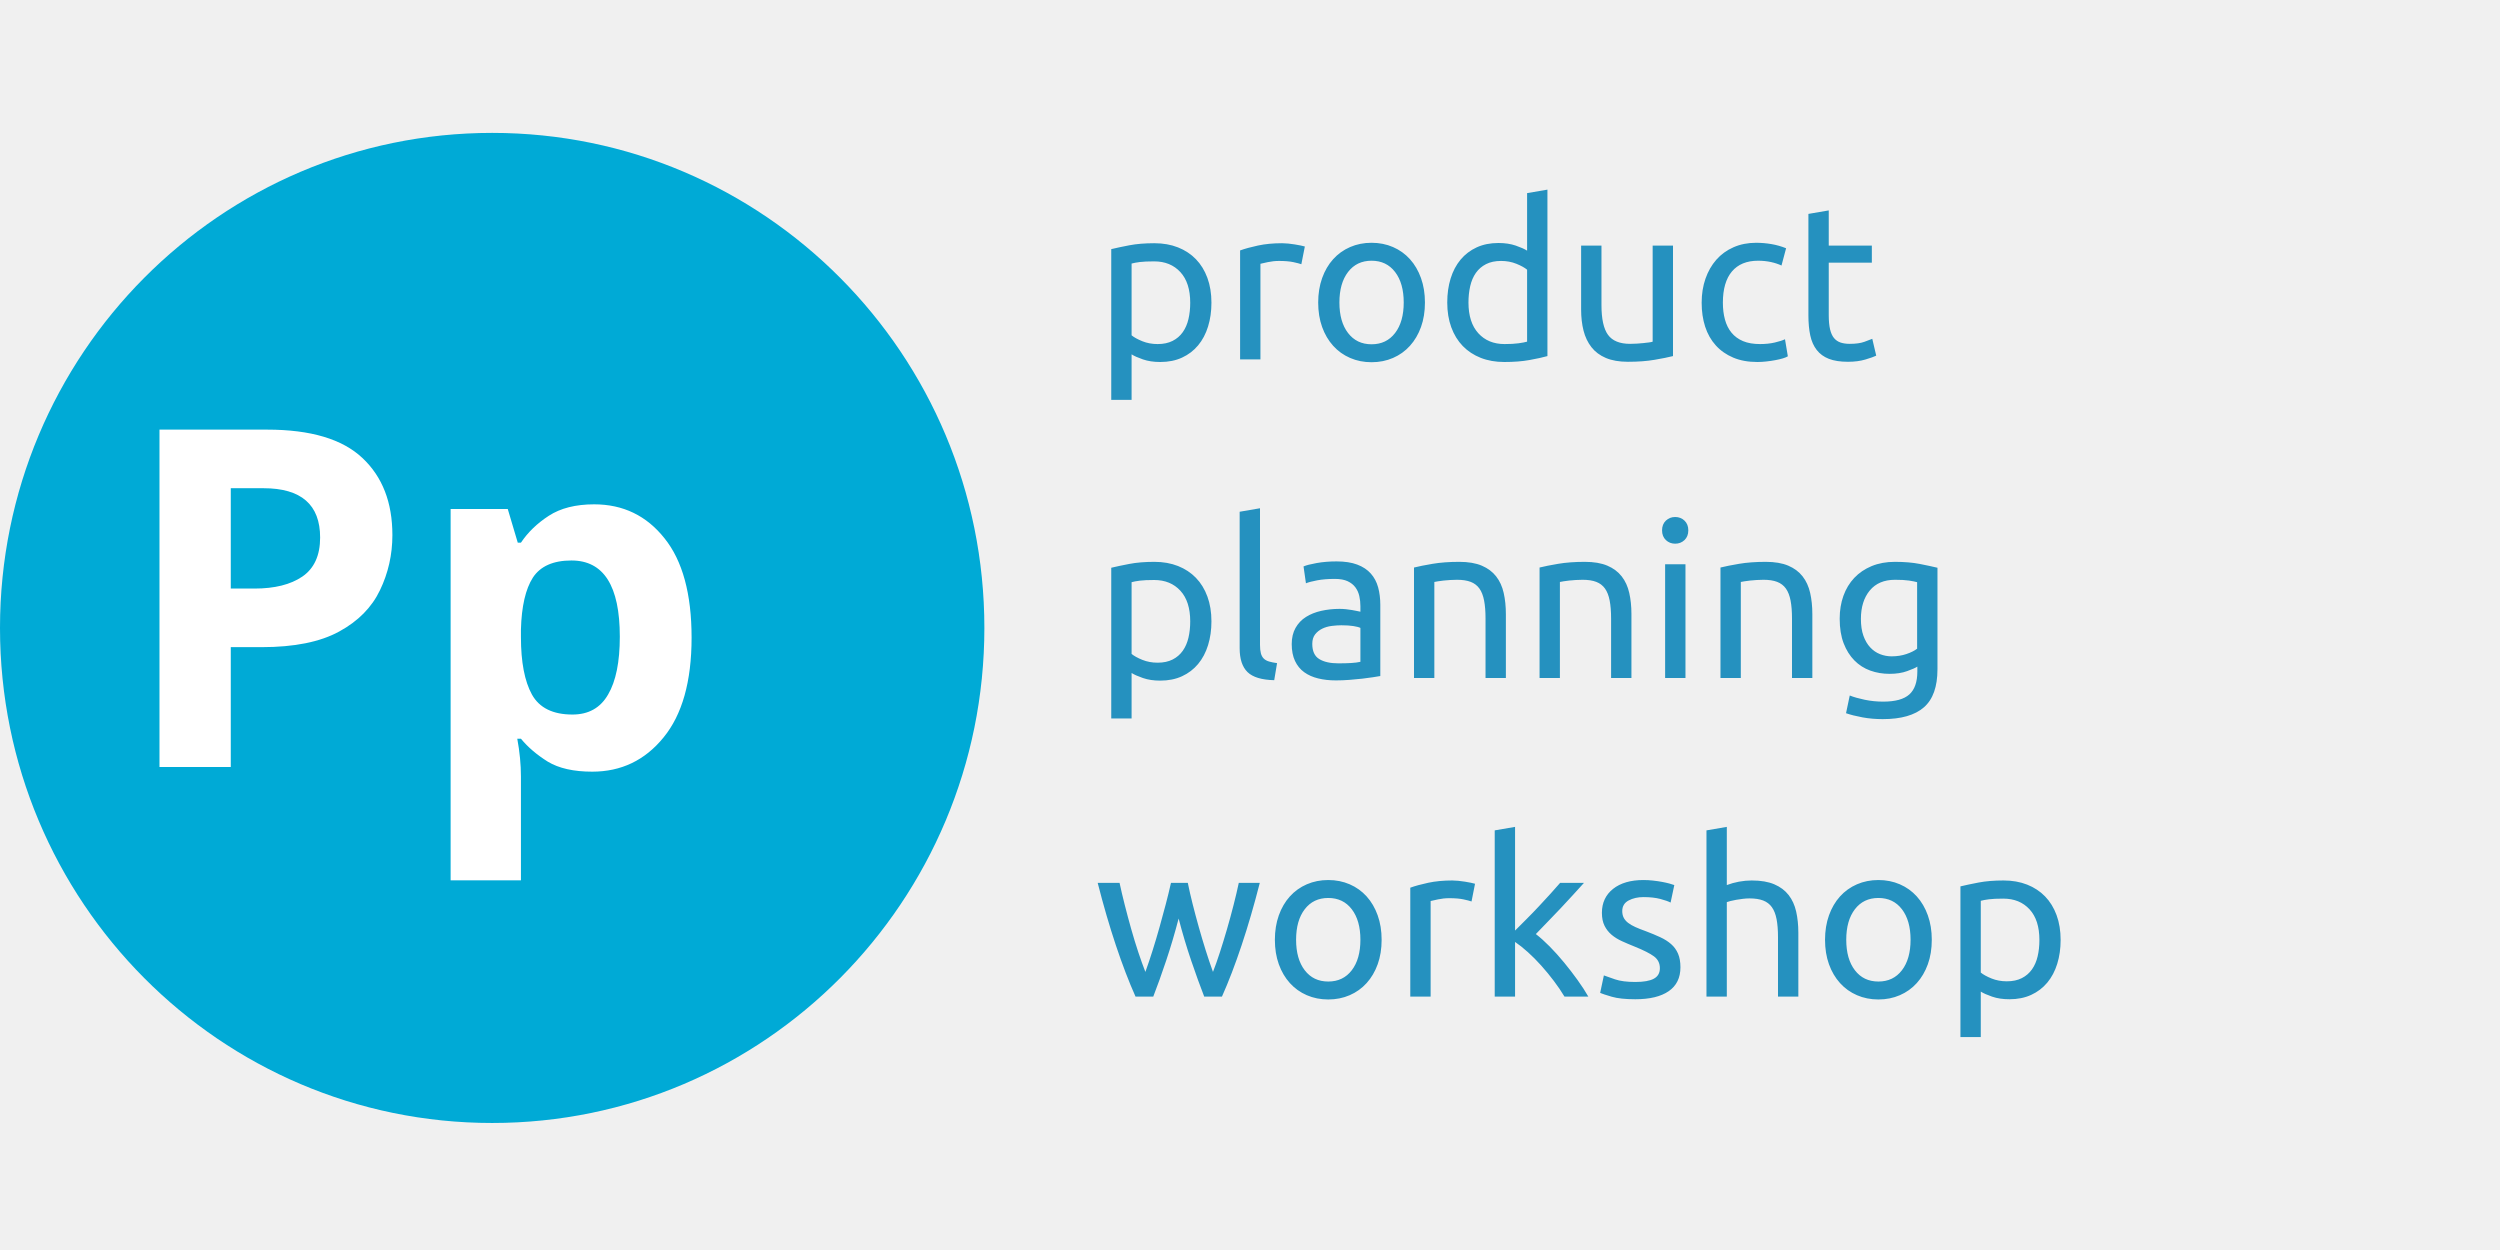
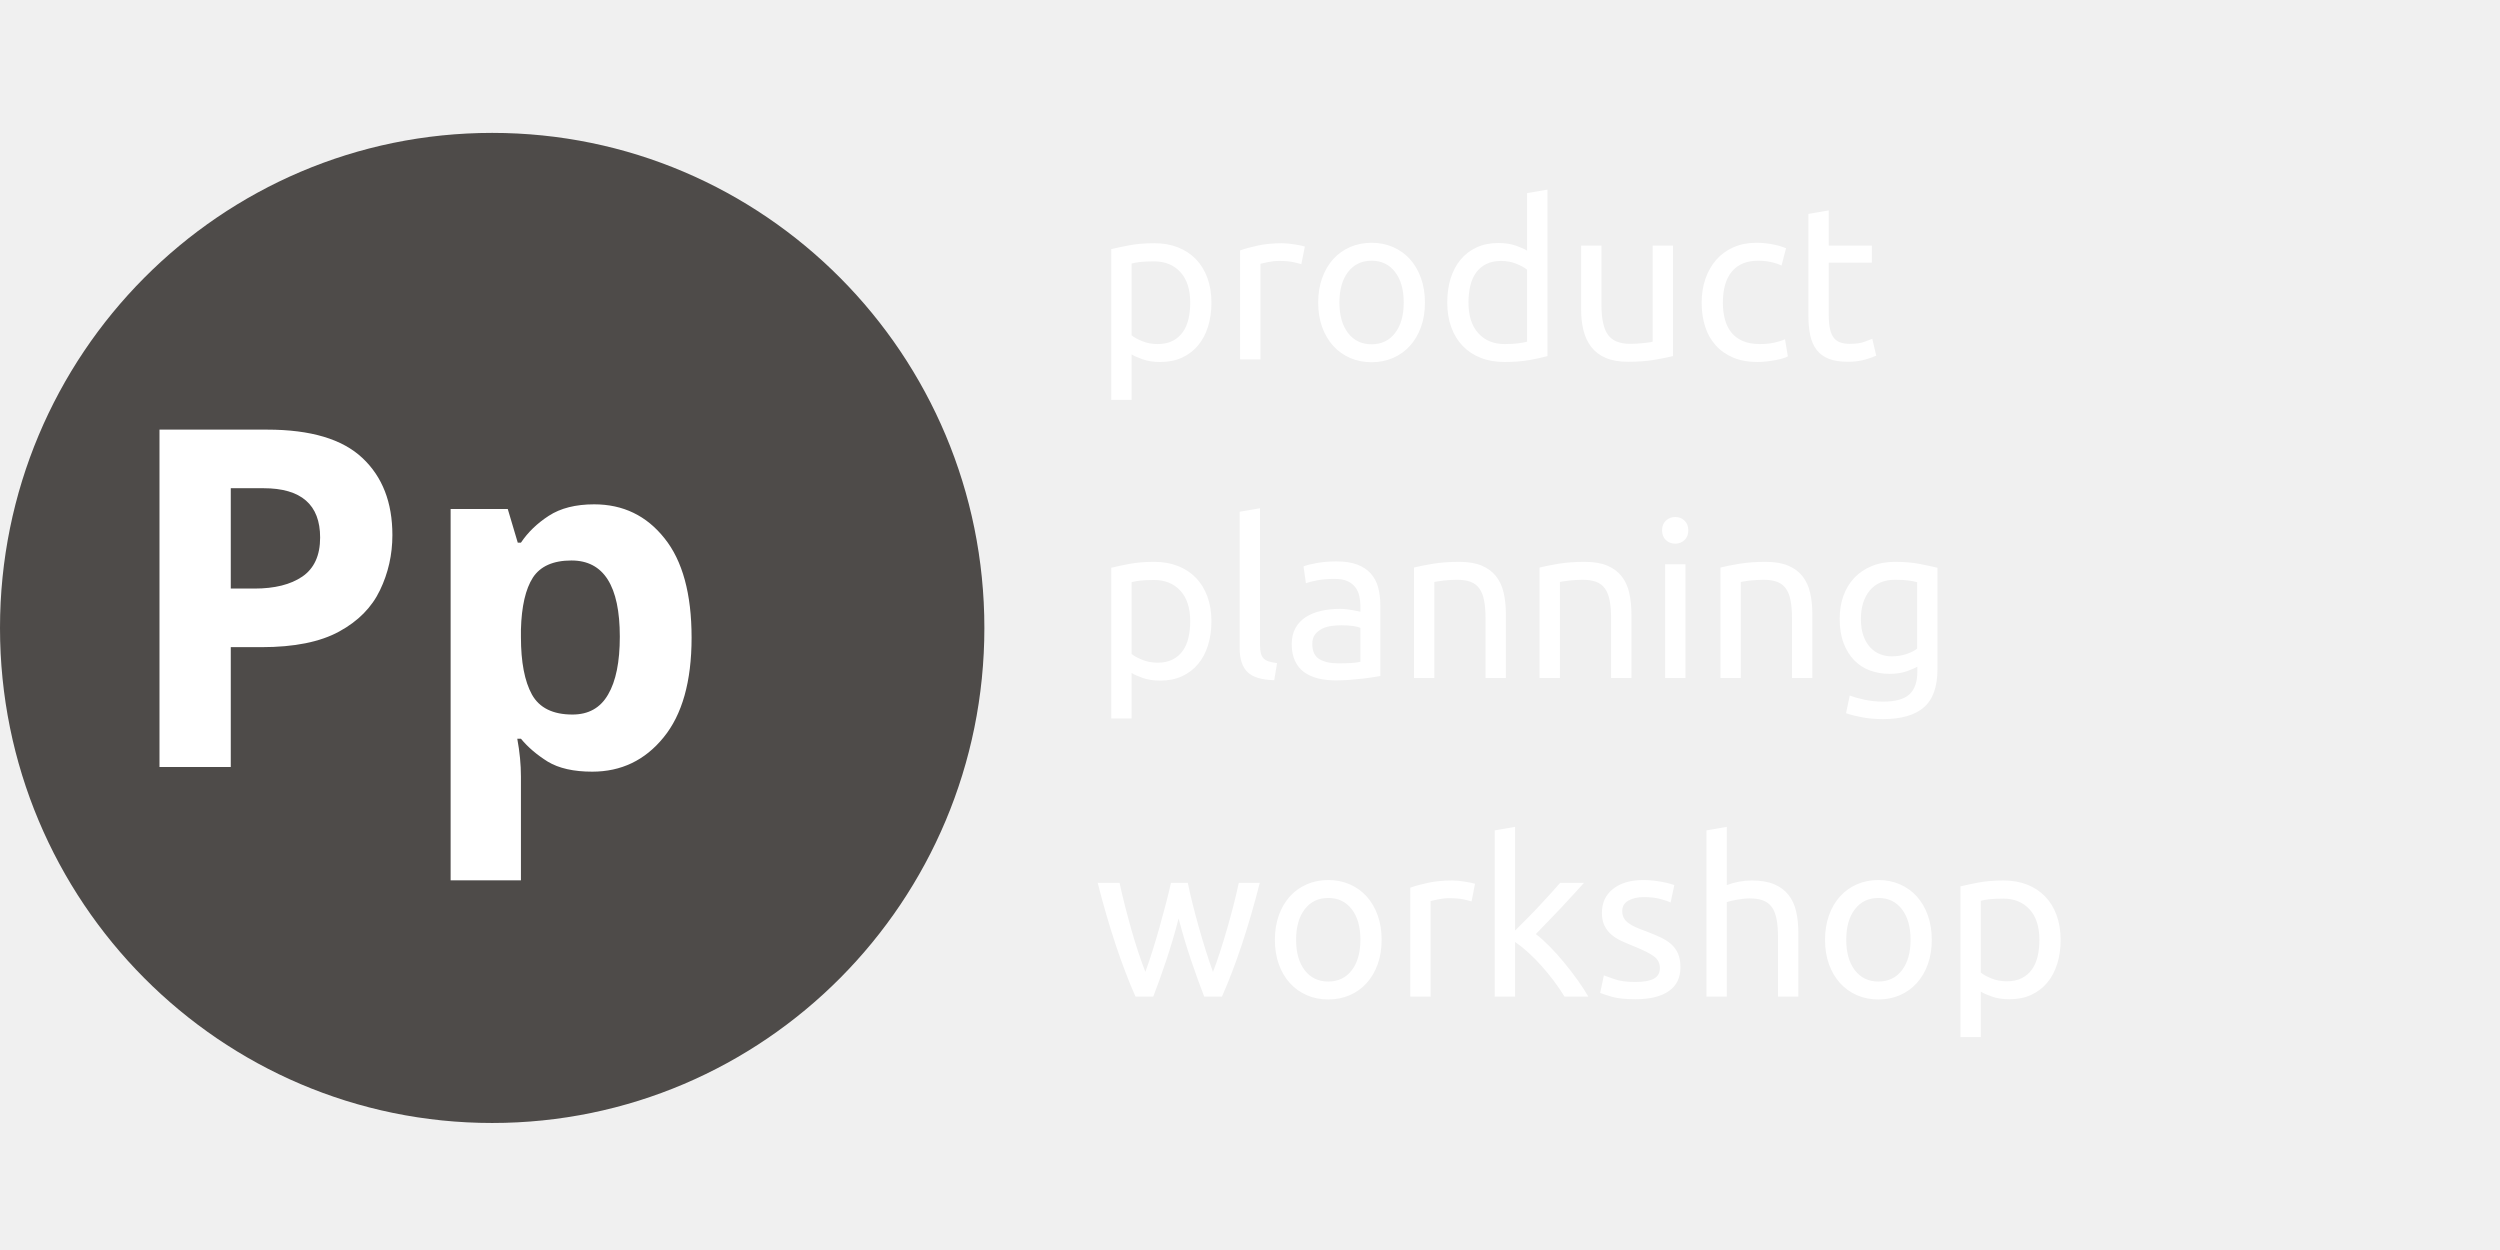
<svg xmlns="http://www.w3.org/2000/svg" width="160" height="80" viewBox="0 0 160 80">
  <g fill="none" fill-rule="evenodd" transform="translate(0 8)">
-     <ellipse cx="31.5" cy="32.188" fill="#00AAD6" rx="31.5" ry="31.683" />
+     <ellipse cx="31.5" cy="32.188" fill="#4E4B49" rx="31.5" ry="31.683" />
    <text fill="#FFFFFF" font-family="Ubuntu-Bold, Ubuntu" font-size="30.24" font-weight="bold">
      <tspan x="7.489" y="41.087">Pp</tspan>
    </text>
-     <path fill="#2591BF" d="M76.174,11.374 C76.174,10.525 75.964,9.871 75.544,9.414 C75.124,8.957 74.564,8.728 73.864,8.728 C73.472,8.728 73.166,8.742 72.947,8.77 C72.728,8.798 72.553,8.831 72.422,8.868 L72.422,13.46 C72.581,13.591 72.809,13.717 73.108,13.838 C73.407,13.959 73.733,14.02 74.088,14.02 C74.461,14.02 74.781,13.952 75.047,13.817 C75.313,13.682 75.53,13.495 75.698,13.257 C75.866,13.019 75.987,12.739 76.062,12.417 C76.137,12.095 76.174,11.747 76.174,11.374 Z M77.532,11.374 C77.532,11.925 77.46,12.433 77.315,12.9 C77.17,13.367 76.958,13.768 76.678,14.104 C76.398,14.44 76.055,14.701 75.649,14.888 C75.243,15.075 74.779,15.168 74.256,15.168 C73.836,15.168 73.465,15.112 73.143,15 C72.821,14.888 72.581,14.781 72.422,14.678 L72.422,17.59 L71.12,17.59 L71.12,7.944 C71.428,7.869 71.813,7.788 72.275,7.699 C72.737,7.61 73.271,7.566 73.878,7.566 C74.438,7.566 74.942,7.655 75.39,7.832 C75.838,8.009 76.221,8.261 76.538,8.588 C76.855,8.915 77.1,9.314 77.273,9.785 C77.446,10.256 77.532,10.786 77.532,11.374 Z M82.054,7.566 C82.166,7.566 82.294,7.573 82.439,7.587 C82.584,7.601 82.726,7.62 82.866,7.643 C83.006,7.666 83.134,7.69 83.251,7.713 C83.368,7.736 83.454,7.757 83.51,7.776 L83.286,8.91 C83.183,8.873 83.013,8.828 82.775,8.777 C82.537,8.726 82.231,8.7 81.858,8.7 C81.615,8.7 81.375,8.726 81.137,8.777 C80.899,8.828 80.743,8.863 80.668,8.882 L80.668,15 L79.366,15 L79.366,8.028 C79.674,7.916 80.057,7.811 80.514,7.713 C80.971,7.615 81.485,7.566 82.054,7.566 Z M91.196,11.36 C91.196,11.939 91.112,12.461 90.944,12.928 C90.776,13.395 90.54,13.796 90.237,14.132 C89.934,14.468 89.572,14.727 89.152,14.909 C88.732,15.091 88.275,15.182 87.78,15.182 C87.285,15.182 86.828,15.091 86.408,14.909 C85.988,14.727 85.626,14.468 85.323,14.132 C85.02,13.796 84.784,13.395 84.616,12.928 C84.448,12.461 84.364,11.939 84.364,11.36 C84.364,10.791 84.448,10.27 84.616,9.799 C84.784,9.328 85.02,8.924 85.323,8.588 C85.626,8.252 85.988,7.993 86.408,7.811 C86.828,7.629 87.285,7.538 87.78,7.538 C88.275,7.538 88.732,7.629 89.152,7.811 C89.572,7.993 89.934,8.252 90.237,8.588 C90.54,8.924 90.776,9.328 90.944,9.799 C91.112,10.27 91.196,10.791 91.196,11.36 Z M89.838,11.36 C89.838,10.539 89.654,9.888 89.285,9.407 C88.916,8.926 88.415,8.686 87.78,8.686 C87.145,8.686 86.644,8.926 86.275,9.407 C85.906,9.888 85.722,10.539 85.722,11.36 C85.722,12.181 85.906,12.832 86.275,13.313 C86.644,13.794 87.145,14.034 87.78,14.034 C88.415,14.034 88.916,13.794 89.285,13.313 C89.654,12.832 89.838,12.181 89.838,11.36 Z M97.734,9.26 C97.575,9.129 97.347,9.003 97.048,8.882 C96.749,8.761 96.423,8.7 96.068,8.7 C95.695,8.7 95.375,8.768 95.109,8.903 C94.843,9.038 94.626,9.225 94.458,9.463 C94.29,9.701 94.169,9.983 94.094,10.31 C94.019,10.637 93.982,10.987 93.982,11.36 C93.982,12.209 94.192,12.865 94.612,13.327 C95.032,13.789 95.592,14.02 96.292,14.02 C96.647,14.02 96.943,14.004 97.181,13.971 C97.419,13.938 97.603,13.903 97.734,13.866 L97.734,9.26 Z M97.734,4.36 L99.036,4.136 L99.036,14.79 C98.737,14.874 98.355,14.958 97.888,15.042 C97.421,15.126 96.885,15.168 96.278,15.168 C95.718,15.168 95.214,15.079 94.766,14.902 C94.318,14.725 93.935,14.473 93.618,14.146 C93.301,13.819 93.056,13.42 92.883,12.949 C92.71,12.478 92.624,11.948 92.624,11.36 C92.624,10.8 92.696,10.287 92.841,9.82 C92.986,9.353 93.198,8.952 93.478,8.616 C93.758,8.28 94.101,8.019 94.507,7.832 C94.913,7.645 95.377,7.552 95.9,7.552 C96.32,7.552 96.691,7.608 97.013,7.72 C97.335,7.832 97.575,7.939 97.734,8.042 L97.734,4.36 Z M107.072,14.79 C106.773,14.865 106.379,14.944 105.889,15.028 C105.399,15.112 104.832,15.154 104.188,15.154 C103.628,15.154 103.157,15.072 102.774,14.909 C102.391,14.746 102.083,14.515 101.85,14.216 C101.617,13.917 101.449,13.565 101.346,13.159 C101.243,12.753 101.192,12.303 101.192,11.808 L101.192,7.72 L102.494,7.72 L102.494,11.528 C102.494,12.415 102.634,13.049 102.914,13.432 C103.194,13.815 103.665,14.006 104.328,14.006 C104.468,14.006 104.613,14.001 104.762,13.992 C104.911,13.983 105.051,13.971 105.182,13.957 C105.313,13.943 105.432,13.929 105.539,13.915 C105.646,13.901 105.723,13.885 105.77,13.866 L105.77,7.72 L107.072,7.72 L107.072,14.79 Z M112.476,15.168 C111.888,15.168 111.372,15.075 110.929,14.888 C110.486,14.701 110.112,14.44 109.809,14.104 C109.506,13.768 109.279,13.369 109.13,12.907 C108.981,12.445 108.906,11.934 108.906,11.374 C108.906,10.814 108.988,10.301 109.151,9.834 C109.314,9.367 109.545,8.964 109.844,8.623 C110.143,8.282 110.509,8.016 110.943,7.825 C111.377,7.634 111.86,7.538 112.392,7.538 C112.719,7.538 113.045,7.566 113.372,7.622 C113.699,7.678 114.011,7.767 114.31,7.888 L114.016,8.994 C113.82,8.901 113.594,8.826 113.337,8.77 C113.08,8.714 112.807,8.686 112.518,8.686 C111.79,8.686 111.232,8.915 110.845,9.372 C110.458,9.829 110.264,10.497 110.264,11.374 C110.264,11.766 110.308,12.125 110.397,12.452 C110.486,12.779 110.626,13.059 110.817,13.292 C111.008,13.525 111.253,13.705 111.552,13.831 C111.851,13.957 112.215,14.02 112.644,14.02 C112.989,14.02 113.302,13.987 113.582,13.922 C113.862,13.857 114.081,13.787 114.24,13.712 L114.422,14.804 C114.347,14.851 114.24,14.895 114.1,14.937 C113.96,14.979 113.801,15.016 113.624,15.049 C113.447,15.082 113.258,15.11 113.057,15.133 C112.856,15.156 112.663,15.168 112.476,15.168 Z M117.04,7.72 L119.798,7.72 L119.798,8.812 L117.04,8.812 L117.04,12.172 C117.04,12.536 117.068,12.837 117.124,13.075 C117.18,13.313 117.264,13.5 117.376,13.635 C117.488,13.77 117.628,13.866 117.796,13.922 C117.964,13.978 118.16,14.006 118.384,14.006 C118.776,14.006 119.091,13.962 119.329,13.873 C119.567,13.784 119.733,13.721 119.826,13.684 L120.078,14.762 C119.947,14.827 119.719,14.909 119.392,15.007 C119.065,15.105 118.692,15.154 118.272,15.154 C117.777,15.154 117.369,15.091 117.047,14.965 C116.725,14.839 116.466,14.65 116.27,14.398 C116.074,14.146 115.936,13.836 115.857,13.467 C115.778,13.098 115.738,12.671 115.738,12.186 L115.738,5.69 L117.04,5.466 L117.04,7.72 Z M76.174,31.766 C76.174,30.917 75.964,30.263 75.544,29.806 C75.124,29.349 74.564,29.12 73.864,29.12 C73.472,29.12 73.166,29.134 72.947,29.162 C72.728,29.19 72.553,29.223 72.422,29.26 L72.422,33.852 C72.581,33.983 72.809,34.109 73.108,34.23 C73.407,34.351 73.733,34.412 74.088,34.412 C74.461,34.412 74.781,34.344 75.047,34.209 C75.313,34.074 75.53,33.887 75.698,33.649 C75.866,33.411 75.987,33.131 76.062,32.809 C76.137,32.487 76.174,32.139 76.174,31.766 Z M77.532,31.766 C77.532,32.317 77.46,32.825 77.315,33.292 C77.17,33.759 76.958,34.16 76.678,34.496 C76.398,34.832 76.055,35.093 75.649,35.28 C75.243,35.467 74.779,35.56 74.256,35.56 C73.836,35.56 73.465,35.504 73.143,35.392 C72.821,35.28 72.581,35.173 72.422,35.07 L72.422,37.982 L71.12,37.982 L71.12,28.336 C71.428,28.261 71.813,28.18 72.275,28.091 C72.737,28.002 73.271,27.958 73.878,27.958 C74.438,27.958 74.942,28.047 75.39,28.224 C75.838,28.401 76.221,28.653 76.538,28.98 C76.855,29.307 77.1,29.706 77.273,30.177 C77.446,30.648 77.532,31.178 77.532,31.766 Z M81.55,35.532 C80.747,35.513 80.178,35.341 79.842,35.014 C79.506,34.687 79.338,34.179 79.338,33.488 L79.338,24.752 L80.64,24.528 L80.64,33.278 C80.64,33.493 80.659,33.67 80.696,33.81 C80.733,33.95 80.794,34.062 80.878,34.146 C80.962,34.23 81.074,34.293 81.214,34.335 C81.354,34.377 81.527,34.412 81.732,34.44 L81.55,35.532 Z M85.652,34.454 C85.96,34.454 86.233,34.447 86.471,34.433 C86.709,34.419 86.907,34.393 87.066,34.356 L87.066,32.186 C86.973,32.139 86.821,32.1 86.611,32.067 C86.401,32.034 86.147,32.018 85.848,32.018 C85.652,32.018 85.444,32.032 85.225,32.06 C85.006,32.088 84.805,32.146 84.623,32.235 C84.441,32.324 84.289,32.445 84.168,32.599 C84.047,32.753 83.986,32.956 83.986,33.208 C83.986,33.675 84.135,33.999 84.434,34.181 C84.733,34.363 85.139,34.454 85.652,34.454 Z M85.54,27.93 C86.063,27.93 86.504,27.998 86.863,28.133 C87.222,28.268 87.512,28.46 87.731,28.707 C87.95,28.954 88.107,29.248 88.2,29.589 C88.293,29.93 88.34,30.305 88.34,30.716 L88.34,35.266 C88.228,35.285 88.072,35.31 87.871,35.343 C87.67,35.376 87.444,35.406 87.192,35.434 C86.94,35.462 86.667,35.488 86.373,35.511 C86.079,35.534 85.787,35.546 85.498,35.546 C85.087,35.546 84.709,35.504 84.364,35.42 C84.019,35.336 83.72,35.203 83.468,35.021 C83.216,34.839 83.02,34.599 82.88,34.3 C82.74,34.001 82.67,33.642 82.67,33.222 C82.67,32.821 82.752,32.475 82.915,32.186 C83.078,31.897 83.3,31.663 83.58,31.486 C83.86,31.309 84.187,31.178 84.56,31.094 C84.933,31.01 85.325,30.968 85.736,30.968 C85.867,30.968 86.002,30.975 86.142,30.989 C86.282,31.003 86.415,31.022 86.541,31.045 C86.667,31.068 86.777,31.089 86.87,31.108 C86.963,31.127 87.029,31.141 87.066,31.15 L87.066,30.786 C87.066,30.571 87.043,30.359 86.996,30.149 C86.949,29.939 86.865,29.752 86.744,29.589 C86.623,29.426 86.457,29.295 86.247,29.197 C86.037,29.099 85.764,29.05 85.428,29.05 C84.999,29.05 84.623,29.08 84.301,29.141 C83.979,29.202 83.739,29.265 83.58,29.33 L83.426,28.252 C83.594,28.177 83.874,28.105 84.266,28.035 C84.658,27.965 85.083,27.93 85.54,27.93 Z M90.496,28.322 C90.795,28.247 91.191,28.168 91.686,28.084 C92.181,28 92.75,27.958 93.394,27.958 C93.973,27.958 94.453,28.04 94.836,28.203 C95.219,28.366 95.524,28.595 95.753,28.889 C95.982,29.183 96.143,29.535 96.236,29.946 C96.329,30.357 96.376,30.809 96.376,31.304 L96.376,35.392 L95.074,35.392 L95.074,31.584 C95.074,31.136 95.044,30.753 94.983,30.436 C94.922,30.119 94.822,29.862 94.682,29.666 C94.542,29.47 94.355,29.328 94.122,29.239 C93.889,29.15 93.599,29.106 93.254,29.106 C93.114,29.106 92.969,29.111 92.82,29.12 C92.671,29.129 92.528,29.141 92.393,29.155 C92.258,29.169 92.136,29.185 92.029,29.204 C91.922,29.223 91.845,29.237 91.798,29.246 L91.798,35.392 L90.496,35.392 L90.496,28.322 Z M98.532,28.322 C98.831,28.247 99.227,28.168 99.722,28.084 C100.217,28 100.786,27.958 101.43,27.958 C102.009,27.958 102.489,28.04 102.872,28.203 C103.255,28.366 103.56,28.595 103.789,28.889 C104.018,29.183 104.179,29.535 104.272,29.946 C104.365,30.357 104.412,30.809 104.412,31.304 L104.412,35.392 L103.11,35.392 L103.11,31.584 C103.11,31.136 103.08,30.753 103.019,30.436 C102.958,30.119 102.858,29.862 102.718,29.666 C102.578,29.47 102.391,29.328 102.158,29.239 C101.925,29.15 101.635,29.106 101.29,29.106 C101.15,29.106 101.005,29.111 100.856,29.12 C100.707,29.129 100.564,29.141 100.429,29.155 C100.294,29.169 100.172,29.185 100.065,29.204 C99.958,29.223 99.881,29.237 99.834,29.246 L99.834,35.392 L98.532,35.392 L98.532,28.322 Z M107.87,35.392 L106.568,35.392 L106.568,28.112 L107.87,28.112 L107.87,35.392 Z M107.212,26.796 C106.979,26.796 106.78,26.719 106.617,26.565 C106.454,26.411 106.372,26.203 106.372,25.942 C106.372,25.681 106.454,25.473 106.617,25.319 C106.78,25.165 106.979,25.088 107.212,25.088 C107.445,25.088 107.644,25.165 107.807,25.319 C107.97,25.473 108.052,25.681 108.052,25.942 C108.052,26.203 107.97,26.411 107.807,26.565 C107.644,26.719 107.445,26.796 107.212,26.796 Z M110.11,28.322 C110.409,28.247 110.805,28.168 111.3,28.084 C111.795,28 112.364,27.958 113.008,27.958 C113.587,27.958 114.067,28.04 114.45,28.203 C114.833,28.366 115.138,28.595 115.367,28.889 C115.596,29.183 115.757,29.535 115.85,29.946 C115.943,30.357 115.99,30.809 115.99,31.304 L115.99,35.392 L114.688,35.392 L114.688,31.584 C114.688,31.136 114.658,30.753 114.597,30.436 C114.536,30.119 114.436,29.862 114.296,29.666 C114.156,29.47 113.969,29.328 113.736,29.239 C113.503,29.15 113.213,29.106 112.868,29.106 C112.728,29.106 112.583,29.111 112.434,29.12 C112.285,29.129 112.142,29.141 112.007,29.155 C111.872,29.169 111.75,29.185 111.643,29.204 C111.536,29.223 111.459,29.237 111.412,29.246 L111.412,35.392 L110.11,35.392 L110.11,28.322 Z M122.71,34.664 C122.598,34.739 122.381,34.834 122.059,34.951 C121.737,35.068 121.361,35.126 120.932,35.126 C120.493,35.126 120.08,35.056 119.693,34.916 C119.306,34.776 118.967,34.559 118.678,34.265 C118.389,33.971 118.16,33.605 117.992,33.166 C117.824,32.727 117.74,32.205 117.74,31.598 C117.74,31.066 117.819,30.578 117.978,30.135 C118.137,29.692 118.368,29.309 118.671,28.987 C118.974,28.665 119.345,28.413 119.784,28.231 C120.223,28.049 120.717,27.958 121.268,27.958 C121.875,27.958 122.404,28.002 122.857,28.091 C123.31,28.18 123.69,28.261 123.998,28.336 L123.998,34.832 C123.998,35.952 123.709,36.764 123.13,37.268 C122.551,37.772 121.674,38.024 120.498,38.024 C120.041,38.024 119.609,37.987 119.203,37.912 C118.797,37.837 118.445,37.749 118.146,37.646 L118.384,36.512 C118.645,36.615 118.965,36.706 119.343,36.785 C119.721,36.864 120.115,36.904 120.526,36.904 C121.301,36.904 121.858,36.75 122.199,36.442 C122.54,36.134 122.71,35.644 122.71,34.972 L122.71,34.664 Z M122.696,29.26 C122.565,29.223 122.39,29.188 122.171,29.155 C121.952,29.122 121.655,29.106 121.282,29.106 C120.582,29.106 120.043,29.335 119.665,29.792 C119.287,30.249 119.098,30.856 119.098,31.612 C119.098,32.032 119.152,32.391 119.259,32.69 C119.366,32.989 119.511,33.236 119.693,33.432 C119.875,33.628 120.085,33.773 120.323,33.866 C120.561,33.959 120.806,34.006 121.058,34.006 C121.403,34.006 121.721,33.957 122.01,33.859 C122.299,33.761 122.528,33.647 122.696,33.516 L122.696,29.26 Z M77.07,55.784 C76.809,55.112 76.531,54.344 76.237,53.481 C75.943,52.618 75.675,51.719 75.432,50.786 C75.189,51.719 74.923,52.618 74.634,53.481 C74.345,54.344 74.069,55.112 73.808,55.784 L72.674,55.784 C72.245,54.823 71.825,53.726 71.414,52.494 C71.003,51.262 70.616,49.932 70.252,48.504 L71.652,48.504 C71.745,48.943 71.857,49.419 71.988,49.932 C72.119,50.445 72.256,50.959 72.401,51.472 C72.546,51.985 72.697,52.48 72.856,52.956 C73.015,53.432 73.164,53.847 73.304,54.202 C73.463,53.763 73.619,53.299 73.773,52.809 C73.927,52.319 74.074,51.824 74.214,51.325 C74.354,50.826 74.487,50.336 74.613,49.855 C74.739,49.374 74.849,48.924 74.942,48.504 L76.02,48.504 C76.104,48.924 76.207,49.374 76.328,49.855 C76.449,50.336 76.58,50.826 76.72,51.325 C76.86,51.824 77.007,52.319 77.161,52.809 C77.315,53.299 77.471,53.763 77.63,54.202 C77.77,53.847 77.917,53.432 78.071,52.956 C78.225,52.48 78.377,51.985 78.526,51.472 C78.675,50.959 78.815,50.445 78.946,49.932 C79.077,49.419 79.189,48.943 79.282,48.504 L80.626,48.504 C80.262,49.932 79.875,51.262 79.464,52.494 C79.053,53.726 78.633,54.823 78.204,55.784 L77.07,55.784 Z M88.424,52.144 C88.424,52.723 88.34,53.245 88.172,53.712 C88.004,54.179 87.768,54.58 87.465,54.916 C87.162,55.252 86.8,55.511 86.38,55.693 C85.96,55.875 85.503,55.966 85.008,55.966 C84.513,55.966 84.056,55.875 83.636,55.693 C83.216,55.511 82.854,55.252 82.551,54.916 C82.248,54.58 82.012,54.179 81.844,53.712 C81.676,53.245 81.592,52.723 81.592,52.144 C81.592,51.575 81.676,51.054 81.844,50.583 C82.012,50.112 82.248,49.708 82.551,49.372 C82.854,49.036 83.216,48.777 83.636,48.595 C84.056,48.413 84.513,48.322 85.008,48.322 C85.503,48.322 85.96,48.413 86.38,48.595 C86.8,48.777 87.162,49.036 87.465,49.372 C87.768,49.708 88.004,50.112 88.172,50.583 C88.34,51.054 88.424,51.575 88.424,52.144 Z M87.066,52.144 C87.066,51.323 86.882,50.672 86.513,50.191 C86.144,49.71 85.643,49.47 85.008,49.47 C84.373,49.47 83.872,49.71 83.503,50.191 C83.134,50.672 82.95,51.323 82.95,52.144 C82.95,52.965 83.134,53.616 83.503,54.097 C83.872,54.578 84.373,54.818 85.008,54.818 C85.643,54.818 86.144,54.578 86.513,54.097 C86.882,53.616 87.066,52.965 87.066,52.144 Z M92.946,48.35 C93.058,48.35 93.186,48.357 93.331,48.371 C93.476,48.385 93.618,48.404 93.758,48.427 C93.898,48.45 94.026,48.474 94.143,48.497 C94.26,48.52 94.346,48.541 94.402,48.56 L94.178,49.694 C94.075,49.657 93.905,49.612 93.667,49.561 C93.429,49.51 93.123,49.484 92.75,49.484 C92.507,49.484 92.267,49.51 92.029,49.561 C91.791,49.612 91.635,49.647 91.56,49.666 L91.56,55.784 L90.258,55.784 L90.258,48.812 C90.566,48.7 90.949,48.595 91.406,48.497 C91.863,48.399 92.377,48.35 92.946,48.35 Z M98.294,51.78 C98.574,51.995 98.87,52.261 99.183,52.578 C99.496,52.895 99.804,53.238 100.107,53.607 C100.41,53.976 100.697,54.349 100.968,54.727 C101.239,55.105 101.467,55.457 101.654,55.784 L100.128,55.784 C99.932,55.457 99.706,55.124 99.449,54.783 C99.192,54.442 98.924,54.116 98.644,53.803 C98.364,53.49 98.079,53.203 97.79,52.942 C97.501,52.681 97.225,52.461 96.964,52.284 L96.964,55.784 L95.662,55.784 L95.662,45.144 L96.964,44.92 L96.964,51.556 L97.706,50.814 C97.977,50.543 98.243,50.268 98.504,49.988 C98.765,49.708 99.013,49.44 99.246,49.183 C99.479,48.926 99.68,48.7 99.848,48.504 L101.374,48.504 C101.159,48.737 100.926,48.994 100.674,49.274 C100.422,49.554 100.161,49.836 99.89,50.121 C99.619,50.406 99.346,50.69 99.071,50.975 C98.796,51.26 98.537,51.528 98.294,51.78 Z M104.664,54.846 C105.196,54.846 105.59,54.776 105.847,54.636 C106.104,54.496 106.232,54.272 106.232,53.964 C106.232,53.647 106.106,53.395 105.854,53.208 C105.602,53.021 105.187,52.811 104.608,52.578 C104.328,52.466 104.06,52.352 103.803,52.235 C103.546,52.118 103.325,51.981 103.138,51.822 C102.951,51.663 102.802,51.472 102.69,51.248 C102.578,51.024 102.522,50.749 102.522,50.422 C102.522,49.778 102.76,49.267 103.236,48.889 C103.712,48.511 104.361,48.322 105.182,48.322 C105.387,48.322 105.593,48.334 105.798,48.357 C106.003,48.38 106.195,48.408 106.372,48.441 C106.549,48.474 106.706,48.509 106.841,48.546 C106.976,48.583 107.081,48.616 107.156,48.644 L106.918,49.764 C106.778,49.689 106.559,49.612 106.26,49.533 C105.961,49.454 105.602,49.414 105.182,49.414 C104.818,49.414 104.501,49.486 104.23,49.631 C103.959,49.776 103.824,50.002 103.824,50.31 C103.824,50.469 103.854,50.609 103.915,50.73 C103.976,50.851 104.069,50.961 104.195,51.059 C104.321,51.157 104.477,51.248 104.664,51.332 C104.851,51.416 105.075,51.505 105.336,51.598 C105.681,51.729 105.989,51.857 106.26,51.983 C106.531,52.109 106.762,52.256 106.953,52.424 C107.144,52.592 107.291,52.795 107.394,53.033 C107.497,53.271 107.548,53.563 107.548,53.908 C107.548,54.58 107.298,55.089 106.799,55.434 C106.3,55.779 105.588,55.952 104.664,55.952 C104.02,55.952 103.516,55.898 103.152,55.791 C102.788,55.684 102.541,55.602 102.41,55.546 L102.648,54.426 C102.797,54.482 103.035,54.566 103.362,54.678 C103.689,54.79 104.123,54.846 104.664,54.846 Z M109.214,55.784 L109.214,45.144 L110.516,44.92 L110.516,48.644 C110.759,48.551 111.018,48.478 111.293,48.427 C111.568,48.376 111.841,48.35 112.112,48.35 C112.691,48.35 113.171,48.432 113.554,48.595 C113.937,48.758 114.242,48.987 114.471,49.281 C114.7,49.575 114.861,49.927 114.954,50.338 C115.047,50.749 115.094,51.201 115.094,51.696 L115.094,55.784 L113.792,55.784 L113.792,51.976 C113.792,51.528 113.762,51.145 113.701,50.828 C113.64,50.511 113.54,50.254 113.4,50.058 C113.26,49.862 113.073,49.72 112.84,49.631 C112.607,49.542 112.317,49.498 111.972,49.498 C111.832,49.498 111.687,49.507 111.538,49.526 C111.389,49.545 111.246,49.566 111.111,49.589 C110.976,49.612 110.854,49.638 110.747,49.666 C110.64,49.694 110.563,49.717 110.516,49.736 L110.516,55.784 L109.214,55.784 Z M123.634,52.144 C123.634,52.723 123.55,53.245 123.382,53.712 C123.214,54.179 122.978,54.58 122.675,54.916 C122.372,55.252 122.01,55.511 121.59,55.693 C121.17,55.875 120.713,55.966 120.218,55.966 C119.723,55.966 119.266,55.875 118.846,55.693 C118.426,55.511 118.064,55.252 117.761,54.916 C117.458,54.58 117.222,54.179 117.054,53.712 C116.886,53.245 116.802,52.723 116.802,52.144 C116.802,51.575 116.886,51.054 117.054,50.583 C117.222,50.112 117.458,49.708 117.761,49.372 C118.064,49.036 118.426,48.777 118.846,48.595 C119.266,48.413 119.723,48.322 120.218,48.322 C120.713,48.322 121.17,48.413 121.59,48.595 C122.01,48.777 122.372,49.036 122.675,49.372 C122.978,49.708 123.214,50.112 123.382,50.583 C123.55,51.054 123.634,51.575 123.634,52.144 Z M122.276,52.144 C122.276,51.323 122.092,50.672 121.723,50.191 C121.354,49.71 120.853,49.47 120.218,49.47 C119.583,49.47 119.082,49.71 118.713,50.191 C118.344,50.672 118.16,51.323 118.16,52.144 C118.16,52.965 118.344,53.616 118.713,54.097 C119.082,54.578 119.583,54.818 120.218,54.818 C120.853,54.818 121.354,54.578 121.723,54.097 C122.092,53.616 122.276,52.965 122.276,52.144 Z M130.522,52.158 C130.522,51.309 130.312,50.655 129.892,50.198 C129.472,49.741 128.912,49.512 128.212,49.512 C127.82,49.512 127.514,49.526 127.295,49.554 C127.076,49.582 126.901,49.615 126.77,49.652 L126.77,54.244 C126.929,54.375 127.157,54.501 127.456,54.622 C127.755,54.743 128.081,54.804 128.436,54.804 C128.809,54.804 129.129,54.736 129.395,54.601 C129.661,54.466 129.878,54.279 130.046,54.041 C130.214,53.803 130.335,53.523 130.41,53.201 C130.485,52.879 130.522,52.531 130.522,52.158 Z M131.88,52.158 C131.88,52.709 131.808,53.217 131.663,53.684 C131.518,54.151 131.306,54.552 131.026,54.888 C130.746,55.224 130.403,55.485 129.997,55.672 C129.591,55.859 129.127,55.952 128.604,55.952 C128.184,55.952 127.813,55.896 127.491,55.784 C127.169,55.672 126.929,55.565 126.77,55.462 L126.77,58.374 L125.468,58.374 L125.468,48.728 C125.776,48.653 126.161,48.572 126.623,48.483 C127.085,48.394 127.619,48.35 128.226,48.35 C128.786,48.35 129.29,48.439 129.738,48.616 C130.186,48.793 130.569,49.045 130.886,49.372 C131.203,49.699 131.448,50.098 131.621,50.569 C131.794,51.04 131.88,51.57 131.88,52.158 Z" />
+     <path fill="#FFFFFF" d="M76.174,11.374 C76.174,10.525 75.964,9.871 75.544,9.414 C75.124,8.957 74.564,8.728 73.864,8.728 C73.472,8.728 73.166,8.742 72.947,8.77 C72.728,8.798 72.553,8.831 72.422,8.868 L72.422,13.46 C72.581,13.591 72.809,13.717 73.108,13.838 C73.407,13.959 73.733,14.02 74.088,14.02 C74.461,14.02 74.781,13.952 75.047,13.817 C75.313,13.682 75.53,13.495 75.698,13.257 C75.866,13.019 75.987,12.739 76.062,12.417 C76.137,12.095 76.174,11.747 76.174,11.374 Z M77.532,11.374 C77.532,11.925 77.46,12.433 77.315,12.9 C77.17,13.367 76.958,13.768 76.678,14.104 C76.398,14.44 76.055,14.701 75.649,14.888 C75.243,15.075 74.779,15.168 74.256,15.168 C73.836,15.168 73.465,15.112 73.143,15 C72.821,14.888 72.581,14.781 72.422,14.678 L72.422,17.59 L71.12,17.59 L71.12,7.944 C71.428,7.869 71.813,7.788 72.275,7.699 C72.737,7.61 73.271,7.566 73.878,7.566 C74.438,7.566 74.942,7.655 75.39,7.832 C75.838,8.009 76.221,8.261 76.538,8.588 C76.855,8.915 77.1,9.314 77.273,9.785 C77.446,10.256 77.532,10.786 77.532,11.374 Z M82.054,7.566 C82.166,7.566 82.294,7.573 82.439,7.587 C82.584,7.601 82.726,7.62 82.866,7.643 C83.006,7.666 83.134,7.69 83.251,7.713 C83.368,7.736 83.454,7.757 83.51,7.776 L83.286,8.91 C83.183,8.873 83.013,8.828 82.775,8.777 C82.537,8.726 82.231,8.7 81.858,8.7 C81.615,8.7 81.375,8.726 81.137,8.777 C80.899,8.828 80.743,8.863 80.668,8.882 L80.668,15 L79.366,15 L79.366,8.028 C79.674,7.916 80.057,7.811 80.514,7.713 C80.971,7.615 81.485,7.566 82.054,7.566 Z M91.196,11.36 C91.196,11.939 91.112,12.461 90.944,12.928 C90.776,13.395 90.54,13.796 90.237,14.132 C89.934,14.468 89.572,14.727 89.152,14.909 C88.732,15.091 88.275,15.182 87.78,15.182 C87.285,15.182 86.828,15.091 86.408,14.909 C85.988,14.727 85.626,14.468 85.323,14.132 C85.02,13.796 84.784,13.395 84.616,12.928 C84.448,12.461 84.364,11.939 84.364,11.36 C84.364,10.791 84.448,10.27 84.616,9.799 C84.784,9.328 85.02,8.924 85.323,8.588 C85.626,8.252 85.988,7.993 86.408,7.811 C86.828,7.629 87.285,7.538 87.78,7.538 C88.275,7.538 88.732,7.629 89.152,7.811 C89.572,7.993 89.934,8.252 90.237,8.588 C90.54,8.924 90.776,9.328 90.944,9.799 C91.112,10.27 91.196,10.791 91.196,11.36 Z M89.838,11.36 C89.838,10.539 89.654,9.888 89.285,9.407 C88.916,8.926 88.415,8.686 87.78,8.686 C87.145,8.686 86.644,8.926 86.275,9.407 C85.906,9.888 85.722,10.539 85.722,11.36 C85.722,12.181 85.906,12.832 86.275,13.313 C86.644,13.794 87.145,14.034 87.78,14.034 C88.415,14.034 88.916,13.794 89.285,13.313 C89.654,12.832 89.838,12.181 89.838,11.36 Z M97.734,9.26 C97.575,9.129 97.347,9.003 97.048,8.882 C96.749,8.761 96.423,8.7 96.068,8.7 C95.695,8.7 95.375,8.768 95.109,8.903 C94.843,9.038 94.626,9.225 94.458,9.463 C94.29,9.701 94.169,9.983 94.094,10.31 C94.019,10.637 93.982,10.987 93.982,11.36 C93.982,12.209 94.192,12.865 94.612,13.327 C95.032,13.789 95.592,14.02 96.292,14.02 C96.647,14.02 96.943,14.004 97.181,13.971 C97.419,13.938 97.603,13.903 97.734,13.866 L97.734,9.26 Z M97.734,4.36 L99.036,4.136 L99.036,14.79 C98.737,14.874 98.355,14.958 97.888,15.042 C97.421,15.126 96.885,15.168 96.278,15.168 C95.718,15.168 95.214,15.079 94.766,14.902 C94.318,14.725 93.935,14.473 93.618,14.146 C93.301,13.819 93.056,13.42 92.883,12.949 C92.71,12.478 92.624,11.948 92.624,11.36 C92.624,10.8 92.696,10.287 92.841,9.82 C92.986,9.353 93.198,8.952 93.478,8.616 C93.758,8.28 94.101,8.019 94.507,7.832 C94.913,7.645 95.377,7.552 95.9,7.552 C96.32,7.552 96.691,7.608 97.013,7.72 C97.335,7.832 97.575,7.939 97.734,8.042 L97.734,4.36 Z M107.072,14.79 C106.773,14.865 106.379,14.944 105.889,15.028 C105.399,15.112 104.832,15.154 104.188,15.154 C103.628,15.154 103.157,15.072 102.774,14.909 C102.391,14.746 102.083,14.515 101.85,14.216 C101.617,13.917 101.449,13.565 101.346,13.159 C101.243,12.753 101.192,12.303 101.192,11.808 L101.192,7.72 L102.494,7.72 L102.494,11.528 C102.494,12.415 102.634,13.049 102.914,13.432 C103.194,13.815 103.665,14.006 104.328,14.006 C104.468,14.006 104.613,14.001 104.762,13.992 C104.911,13.983 105.051,13.971 105.182,13.957 C105.313,13.943 105.432,13.929 105.539,13.915 C105.646,13.901 105.723,13.885 105.77,13.866 L105.77,7.72 L107.072,7.72 L107.072,14.79 Z M112.476,15.168 C111.888,15.168 111.372,15.075 110.929,14.888 C110.486,14.701 110.112,14.44 109.809,14.104 C109.506,13.768 109.279,13.369 109.13,12.907 C108.981,12.445 108.906,11.934 108.906,11.374 C108.906,10.814 108.988,10.301 109.151,9.834 C109.314,9.367 109.545,8.964 109.844,8.623 C110.143,8.282 110.509,8.016 110.943,7.825 C111.377,7.634 111.86,7.538 112.392,7.538 C112.719,7.538 113.045,7.566 113.372,7.622 C113.699,7.678 114.011,7.767 114.31,7.888 L114.016,8.994 C113.82,8.901 113.594,8.826 113.337,8.77 C113.08,8.714 112.807,8.686 112.518,8.686 C111.79,8.686 111.232,8.915 110.845,9.372 C110.458,9.829 110.264,10.497 110.264,11.374 C110.264,11.766 110.308,12.125 110.397,12.452 C110.486,12.779 110.626,13.059 110.817,13.292 C111.008,13.525 111.253,13.705 111.552,13.831 C111.851,13.957 112.215,14.02 112.644,14.02 C112.989,14.02 113.302,13.987 113.582,13.922 C113.862,13.857 114.081,13.787 114.24,13.712 L114.422,14.804 C114.347,14.851 114.24,14.895 114.1,14.937 C113.96,14.979 113.801,15.016 113.624,15.049 C113.447,15.082 113.258,15.11 113.057,15.133 C112.856,15.156 112.663,15.168 112.476,15.168 Z M117.04,7.72 L119.798,7.72 L119.798,8.812 L117.04,8.812 L117.04,12.172 C117.04,12.536 117.068,12.837 117.124,13.075 C117.18,13.313 117.264,13.5 117.376,13.635 C117.488,13.77 117.628,13.866 117.796,13.922 C117.964,13.978 118.16,14.006 118.384,14.006 C118.776,14.006 119.091,13.962 119.329,13.873 C119.567,13.784 119.733,13.721 119.826,13.684 L120.078,14.762 C119.947,14.827 119.719,14.909 119.392,15.007 C119.065,15.105 118.692,15.154 118.272,15.154 C117.777,15.154 117.369,15.091 117.047,14.965 C116.725,14.839 116.466,14.65 116.27,14.398 C116.074,14.146 115.936,13.836 115.857,13.467 C115.778,13.098 115.738,12.671 115.738,12.186 L115.738,5.69 L117.04,5.466 L117.04,7.72 Z M76.174,31.766 C76.174,30.917 75.964,30.263 75.544,29.806 C75.124,29.349 74.564,29.12 73.864,29.12 C73.472,29.12 73.166,29.134 72.947,29.162 C72.728,29.19 72.553,29.223 72.422,29.26 L72.422,33.852 C72.581,33.983 72.809,34.109 73.108,34.23 C73.407,34.351 73.733,34.412 74.088,34.412 C74.461,34.412 74.781,34.344 75.047,34.209 C75.313,34.074 75.53,33.887 75.698,33.649 C75.866,33.411 75.987,33.131 76.062,32.809 C76.137,32.487 76.174,32.139 76.174,31.766 Z M77.532,31.766 C77.532,32.317 77.46,32.825 77.315,33.292 C77.17,33.759 76.958,34.16 76.678,34.496 C76.398,34.832 76.055,35.093 75.649,35.28 C75.243,35.467 74.779,35.56 74.256,35.56 C73.836,35.56 73.465,35.504 73.143,35.392 C72.821,35.28 72.581,35.173 72.422,35.07 L72.422,37.982 L71.12,37.982 L71.12,28.336 C71.428,28.261 71.813,28.18 72.275,28.091 C72.737,28.002 73.271,27.958 73.878,27.958 C74.438,27.958 74.942,28.047 75.39,28.224 C75.838,28.401 76.221,28.653 76.538,28.98 C76.855,29.307 77.1,29.706 77.273,30.177 C77.446,30.648 77.532,31.178 77.532,31.766 Z M81.55,35.532 C80.747,35.513 80.178,35.341 79.842,35.014 C79.506,34.687 79.338,34.179 79.338,33.488 L79.338,24.752 L80.64,24.528 L80.64,33.278 C80.64,33.493 80.659,33.67 80.696,33.81 C80.733,33.95 80.794,34.062 80.878,34.146 C80.962,34.23 81.074,34.293 81.214,34.335 C81.354,34.377 81.527,34.412 81.732,34.44 L81.55,35.532 Z M85.652,34.454 C85.96,34.454 86.233,34.447 86.471,34.433 C86.709,34.419 86.907,34.393 87.066,34.356 L87.066,32.186 C86.973,32.139 86.821,32.1 86.611,32.067 C86.401,32.034 86.147,32.018 85.848,32.018 C85.652,32.018 85.444,32.032 85.225,32.06 C85.006,32.088 84.805,32.146 84.623,32.235 C84.441,32.324 84.289,32.445 84.168,32.599 C84.047,32.753 83.986,32.956 83.986,33.208 C83.986,33.675 84.135,33.999 84.434,34.181 C84.733,34.363 85.139,34.454 85.652,34.454 Z M85.54,27.93 C86.063,27.93 86.504,27.998 86.863,28.133 C87.222,28.268 87.512,28.46 87.731,28.707 C87.95,28.954 88.107,29.248 88.2,29.589 C88.293,29.93 88.34,30.305 88.34,30.716 L88.34,35.266 C88.228,35.285 88.072,35.31 87.871,35.343 C87.67,35.376 87.444,35.406 87.192,35.434 C86.94,35.462 86.667,35.488 86.373,35.511 C86.079,35.534 85.787,35.546 85.498,35.546 C85.087,35.546 84.709,35.504 84.364,35.42 C84.019,35.336 83.72,35.203 83.468,35.021 C83.216,34.839 83.02,34.599 82.88,34.3 C82.74,34.001 82.67,33.642 82.67,33.222 C82.67,32.821 82.752,32.475 82.915,32.186 C83.078,31.897 83.3,31.663 83.58,31.486 C83.86,31.309 84.187,31.178 84.56,31.094 C84.933,31.01 85.325,30.968 85.736,30.968 C85.867,30.968 86.002,30.975 86.142,30.989 C86.282,31.003 86.415,31.022 86.541,31.045 C86.667,31.068 86.777,31.089 86.87,31.108 C86.963,31.127 87.029,31.141 87.066,31.15 L87.066,30.786 C87.066,30.571 87.043,30.359 86.996,30.149 C86.949,29.939 86.865,29.752 86.744,29.589 C86.623,29.426 86.457,29.295 86.247,29.197 C86.037,29.099 85.764,29.05 85.428,29.05 C84.999,29.05 84.623,29.08 84.301,29.141 C83.979,29.202 83.739,29.265 83.58,29.33 L83.426,28.252 C83.594,28.177 83.874,28.105 84.266,28.035 C84.658,27.965 85.083,27.93 85.54,27.93 Z M90.496,28.322 C90.795,28.247 91.191,28.168 91.686,28.084 C92.181,28 92.75,27.958 93.394,27.958 C93.973,27.958 94.453,28.04 94.836,28.203 C95.219,28.366 95.524,28.595 95.753,28.889 C95.982,29.183 96.143,29.535 96.236,29.946 C96.329,30.357 96.376,30.809 96.376,31.304 L96.376,35.392 L95.074,35.392 L95.074,31.584 C95.074,31.136 95.044,30.753 94.983,30.436 C94.922,30.119 94.822,29.862 94.682,29.666 C94.542,29.47 94.355,29.328 94.122,29.239 C93.889,29.15 93.599,29.106 93.254,29.106 C93.114,29.106 92.969,29.111 92.82,29.12 C92.671,29.129 92.528,29.141 92.393,29.155 C92.258,29.169 92.136,29.185 92.029,29.204 C91.922,29.223 91.845,29.237 91.798,29.246 L91.798,35.392 L90.496,35.392 L90.496,28.322 Z M98.532,28.322 C98.831,28.247 99.227,28.168 99.722,28.084 C100.217,28 100.786,27.958 101.43,27.958 C102.009,27.958 102.489,28.04 102.872,28.203 C103.255,28.366 103.56,28.595 103.789,28.889 C104.018,29.183 104.179,29.535 104.272,29.946 C104.365,30.357 104.412,30.809 104.412,31.304 L104.412,35.392 L103.11,35.392 L103.11,31.584 C103.11,31.136 103.08,30.753 103.019,30.436 C102.958,30.119 102.858,29.862 102.718,29.666 C102.578,29.47 102.391,29.328 102.158,29.239 C101.925,29.15 101.635,29.106 101.29,29.106 C101.15,29.106 101.005,29.111 100.856,29.12 C100.707,29.129 100.564,29.141 100.429,29.155 C100.294,29.169 100.172,29.185 100.065,29.204 C99.958,29.223 99.881,29.237 99.834,29.246 L99.834,35.392 L98.532,35.392 L98.532,28.322 Z M107.87,35.392 L106.568,35.392 L106.568,28.112 L107.87,28.112 L107.87,35.392 Z M107.212,26.796 C106.979,26.796 106.78,26.719 106.617,26.565 C106.454,26.411 106.372,26.203 106.372,25.942 C106.372,25.681 106.454,25.473 106.617,25.319 C106.78,25.165 106.979,25.088 107.212,25.088 C107.445,25.088 107.644,25.165 107.807,25.319 C107.97,25.473 108.052,25.681 108.052,25.942 C108.052,26.203 107.97,26.411 107.807,26.565 C107.644,26.719 107.445,26.796 107.212,26.796 Z M110.11,28.322 C110.409,28.247 110.805,28.168 111.3,28.084 C111.795,28 112.364,27.958 113.008,27.958 C113.587,27.958 114.067,28.04 114.45,28.203 C114.833,28.366 115.138,28.595 115.367,28.889 C115.596,29.183 115.757,29.535 115.85,29.946 C115.943,30.357 115.99,30.809 115.99,31.304 L115.99,35.392 L114.688,35.392 L114.688,31.584 C114.688,31.136 114.658,30.753 114.597,30.436 C114.536,30.119 114.436,29.862 114.296,29.666 C114.156,29.47 113.969,29.328 113.736,29.239 C113.503,29.15 113.213,29.106 112.868,29.106 C112.728,29.106 112.583,29.111 112.434,29.12 C112.285,29.129 112.142,29.141 112.007,29.155 C111.872,29.169 111.75,29.185 111.643,29.204 C111.536,29.223 111.459,29.237 111.412,29.246 L111.412,35.392 L110.11,35.392 L110.11,28.322 Z M122.71,34.664 C122.598,34.739 122.381,34.834 122.059,34.951 C121.737,35.068 121.361,35.126 120.932,35.126 C120.493,35.126 120.08,35.056 119.693,34.916 C119.306,34.776 118.967,34.559 118.678,34.265 C118.389,33.971 118.16,33.605 117.992,33.166 C117.824,32.727 117.74,32.205 117.74,31.598 C117.74,31.066 117.819,30.578 117.978,30.135 C118.137,29.692 118.368,29.309 118.671,28.987 C118.974,28.665 119.345,28.413 119.784,28.231 C120.223,28.049 120.717,27.958 121.268,27.958 C121.875,27.958 122.404,28.002 122.857,28.091 C123.31,28.18 123.69,28.261 123.998,28.336 L123.998,34.832 C123.998,35.952 123.709,36.764 123.13,37.268 C122.551,37.772 121.674,38.024 120.498,38.024 C120.041,38.024 119.609,37.987 119.203,37.912 C118.797,37.837 118.445,37.749 118.146,37.646 L118.384,36.512 C118.645,36.615 118.965,36.706 119.343,36.785 C119.721,36.864 120.115,36.904 120.526,36.904 C121.301,36.904 121.858,36.75 122.199,36.442 C122.54,36.134 122.71,35.644 122.71,34.972 L122.71,34.664 Z M122.696,29.26 C122.565,29.223 122.39,29.188 122.171,29.155 C121.952,29.122 121.655,29.106 121.282,29.106 C120.582,29.106 120.043,29.335 119.665,29.792 C119.287,30.249 119.098,30.856 119.098,31.612 C119.098,32.032 119.152,32.391 119.259,32.69 C119.366,32.989 119.511,33.236 119.693,33.432 C119.875,33.628 120.085,33.773 120.323,33.866 C120.561,33.959 120.806,34.006 121.058,34.006 C121.403,34.006 121.721,33.957 122.01,33.859 C122.299,33.761 122.528,33.647 122.696,33.516 L122.696,29.26 Z M77.07,55.784 C76.809,55.112 76.531,54.344 76.237,53.481 C75.943,52.618 75.675,51.719 75.432,50.786 C75.189,51.719 74.923,52.618 74.634,53.481 C74.345,54.344 74.069,55.112 73.808,55.784 L72.674,55.784 C72.245,54.823 71.825,53.726 71.414,52.494 C71.003,51.262 70.616,49.932 70.252,48.504 L71.652,48.504 C71.745,48.943 71.857,49.419 71.988,49.932 C72.119,50.445 72.256,50.959 72.401,51.472 C72.546,51.985 72.697,52.48 72.856,52.956 C73.015,53.432 73.164,53.847 73.304,54.202 C73.463,53.763 73.619,53.299 73.773,52.809 C73.927,52.319 74.074,51.824 74.214,51.325 C74.354,50.826 74.487,50.336 74.613,49.855 C74.739,49.374 74.849,48.924 74.942,48.504 L76.02,48.504 C76.104,48.924 76.207,49.374 76.328,49.855 C76.449,50.336 76.58,50.826 76.72,51.325 C76.86,51.824 77.007,52.319 77.161,52.809 C77.315,53.299 77.471,53.763 77.63,54.202 C77.77,53.847 77.917,53.432 78.071,52.956 C78.225,52.48 78.377,51.985 78.526,51.472 C78.675,50.959 78.815,50.445 78.946,49.932 C79.077,49.419 79.189,48.943 79.282,48.504 L80.626,48.504 C80.262,49.932 79.875,51.262 79.464,52.494 C79.053,53.726 78.633,54.823 78.204,55.784 L77.07,55.784 Z M88.424,52.144 C88.424,52.723 88.34,53.245 88.172,53.712 C88.004,54.179 87.768,54.58 87.465,54.916 C87.162,55.252 86.8,55.511 86.38,55.693 C85.96,55.875 85.503,55.966 85.008,55.966 C84.513,55.966 84.056,55.875 83.636,55.693 C83.216,55.511 82.854,55.252 82.551,54.916 C82.248,54.58 82.012,54.179 81.844,53.712 C81.676,53.245 81.592,52.723 81.592,52.144 C81.592,51.575 81.676,51.054 81.844,50.583 C82.012,50.112 82.248,49.708 82.551,49.372 C82.854,49.036 83.216,48.777 83.636,48.595 C84.056,48.413 84.513,48.322 85.008,48.322 C85.503,48.322 85.96,48.413 86.38,48.595 C86.8,48.777 87.162,49.036 87.465,49.372 C87.768,49.708 88.004,50.112 88.172,50.583 C88.34,51.054 88.424,51.575 88.424,52.144 Z M87.066,52.144 C87.066,51.323 86.882,50.672 86.513,50.191 C86.144,49.71 85.643,49.47 85.008,49.47 C84.373,49.47 83.872,49.71 83.503,50.191 C83.134,50.672 82.95,51.323 82.95,52.144 C82.95,52.965 83.134,53.616 83.503,54.097 C83.872,54.578 84.373,54.818 85.008,54.818 C85.643,54.818 86.144,54.578 86.513,54.097 C86.882,53.616 87.066,52.965 87.066,52.144 Z M92.946,48.35 C93.058,48.35 93.186,48.357 93.331,48.371 C93.476,48.385 93.618,48.404 93.758,48.427 C93.898,48.45 94.026,48.474 94.143,48.497 C94.26,48.52 94.346,48.541 94.402,48.56 L94.178,49.694 C94.075,49.657 93.905,49.612 93.667,49.561 C93.429,49.51 93.123,49.484 92.75,49.484 C92.507,49.484 92.267,49.51 92.029,49.561 C91.791,49.612 91.635,49.647 91.56,49.666 L91.56,55.784 L90.258,55.784 L90.258,48.812 C90.566,48.7 90.949,48.595 91.406,48.497 C91.863,48.399 92.377,48.35 92.946,48.35 Z M98.294,51.78 C98.574,51.995 98.87,52.261 99.183,52.578 C99.496,52.895 99.804,53.238 100.107,53.607 C100.41,53.976 100.697,54.349 100.968,54.727 C101.239,55.105 101.467,55.457 101.654,55.784 L100.128,55.784 C99.932,55.457 99.706,55.124 99.449,54.783 C99.192,54.442 98.924,54.116 98.644,53.803 C98.364,53.49 98.079,53.203 97.79,52.942 C97.501,52.681 97.225,52.461 96.964,52.284 L96.964,55.784 L95.662,55.784 L95.662,45.144 L96.964,44.92 L96.964,51.556 L97.706,50.814 C97.977,50.543 98.243,50.268 98.504,49.988 C98.765,49.708 99.013,49.44 99.246,49.183 C99.479,48.926 99.68,48.7 99.848,48.504 L101.374,48.504 C101.159,48.737 100.926,48.994 100.674,49.274 C100.422,49.554 100.161,49.836 99.89,50.121 C99.619,50.406 99.346,50.69 99.071,50.975 C98.796,51.26 98.537,51.528 98.294,51.78 Z M104.664,54.846 C105.196,54.846 105.59,54.776 105.847,54.636 C106.104,54.496 106.232,54.272 106.232,53.964 C106.232,53.647 106.106,53.395 105.854,53.208 C105.602,53.021 105.187,52.811 104.608,52.578 C104.328,52.466 104.06,52.352 103.803,52.235 C103.546,52.118 103.325,51.981 103.138,51.822 C102.951,51.663 102.802,51.472 102.69,51.248 C102.578,51.024 102.522,50.749 102.522,50.422 C102.522,49.778 102.76,49.267 103.236,48.889 C103.712,48.511 104.361,48.322 105.182,48.322 C105.387,48.322 105.593,48.334 105.798,48.357 C106.003,48.38 106.195,48.408 106.372,48.441 C106.549,48.474 106.706,48.509 106.841,48.546 C106.976,48.583 107.081,48.616 107.156,48.644 L106.918,49.764 C106.778,49.689 106.559,49.612 106.26,49.533 C105.961,49.454 105.602,49.414 105.182,49.414 C104.818,49.414 104.501,49.486 104.23,49.631 C103.959,49.776 103.824,50.002 103.824,50.31 C103.824,50.469 103.854,50.609 103.915,50.73 C103.976,50.851 104.069,50.961 104.195,51.059 C104.321,51.157 104.477,51.248 104.664,51.332 C104.851,51.416 105.075,51.505 105.336,51.598 C105.681,51.729 105.989,51.857 106.26,51.983 C106.531,52.109 106.762,52.256 106.953,52.424 C107.144,52.592 107.291,52.795 107.394,53.033 C107.497,53.271 107.548,53.563 107.548,53.908 C107.548,54.58 107.298,55.089 106.799,55.434 C106.3,55.779 105.588,55.952 104.664,55.952 C104.02,55.952 103.516,55.898 103.152,55.791 C102.788,55.684 102.541,55.602 102.41,55.546 L102.648,54.426 C102.797,54.482 103.035,54.566 103.362,54.678 C103.689,54.79 104.123,54.846 104.664,54.846 Z M109.214,55.784 L109.214,45.144 L110.516,44.92 L110.516,48.644 C110.759,48.551 111.018,48.478 111.293,48.427 C111.568,48.376 111.841,48.35 112.112,48.35 C112.691,48.35 113.171,48.432 113.554,48.595 C113.937,48.758 114.242,48.987 114.471,49.281 C114.7,49.575 114.861,49.927 114.954,50.338 C115.047,50.749 115.094,51.201 115.094,51.696 L115.094,55.784 L113.792,55.784 L113.792,51.976 C113.792,51.528 113.762,51.145 113.701,50.828 C113.64,50.511 113.54,50.254 113.4,50.058 C113.26,49.862 113.073,49.72 112.84,49.631 C112.607,49.542 112.317,49.498 111.972,49.498 C111.832,49.498 111.687,49.507 111.538,49.526 C111.389,49.545 111.246,49.566 111.111,49.589 C110.976,49.612 110.854,49.638 110.747,49.666 C110.64,49.694 110.563,49.717 110.516,49.736 L110.516,55.784 L109.214,55.784 Z M123.634,52.144 C123.634,52.723 123.55,53.245 123.382,53.712 C123.214,54.179 122.978,54.58 122.675,54.916 C122.372,55.252 122.01,55.511 121.59,55.693 C121.17,55.875 120.713,55.966 120.218,55.966 C119.723,55.966 119.266,55.875 118.846,55.693 C118.426,55.511 118.064,55.252 117.761,54.916 C117.458,54.58 117.222,54.179 117.054,53.712 C116.886,53.245 116.802,52.723 116.802,52.144 C116.802,51.575 116.886,51.054 117.054,50.583 C117.222,50.112 117.458,49.708 117.761,49.372 C118.064,49.036 118.426,48.777 118.846,48.595 C119.266,48.413 119.723,48.322 120.218,48.322 C120.713,48.322 121.17,48.413 121.59,48.595 C122.01,48.777 122.372,49.036 122.675,49.372 C122.978,49.708 123.214,50.112 123.382,50.583 C123.55,51.054 123.634,51.575 123.634,52.144 Z M122.276,52.144 C122.276,51.323 122.092,50.672 121.723,50.191 C121.354,49.71 120.853,49.47 120.218,49.47 C119.583,49.47 119.082,49.71 118.713,50.191 C118.344,50.672 118.16,51.323 118.16,52.144 C118.16,52.965 118.344,53.616 118.713,54.097 C119.082,54.578 119.583,54.818 120.218,54.818 C120.853,54.818 121.354,54.578 121.723,54.097 C122.092,53.616 122.276,52.965 122.276,52.144 Z M130.522,52.158 C130.522,51.309 130.312,50.655 129.892,50.198 C129.472,49.741 128.912,49.512 128.212,49.512 C127.82,49.512 127.514,49.526 127.295,49.554 C127.076,49.582 126.901,49.615 126.77,49.652 L126.77,54.244 C126.929,54.375 127.157,54.501 127.456,54.622 C127.755,54.743 128.081,54.804 128.436,54.804 C128.809,54.804 129.129,54.736 129.395,54.601 C129.661,54.466 129.878,54.279 130.046,54.041 C130.214,53.803 130.335,53.523 130.41,53.201 C130.485,52.879 130.522,52.531 130.522,52.158 Z M131.88,52.158 C131.88,52.709 131.808,53.217 131.663,53.684 C131.518,54.151 131.306,54.552 131.026,54.888 C130.746,55.224 130.403,55.485 129.997,55.672 C129.591,55.859 129.127,55.952 128.604,55.952 C128.184,55.952 127.813,55.896 127.491,55.784 C127.169,55.672 126.929,55.565 126.77,55.462 L126.77,58.374 L125.468,58.374 L125.468,48.728 C125.776,48.653 126.161,48.572 126.623,48.483 C127.085,48.394 127.619,48.35 128.226,48.35 C128.786,48.35 129.29,48.439 129.738,48.616 C130.186,48.793 130.569,49.045 130.886,49.372 C131.203,49.699 131.448,50.098 131.621,50.569 C131.794,51.04 131.88,51.57 131.88,52.158 Z" />
  </g>
</svg>
